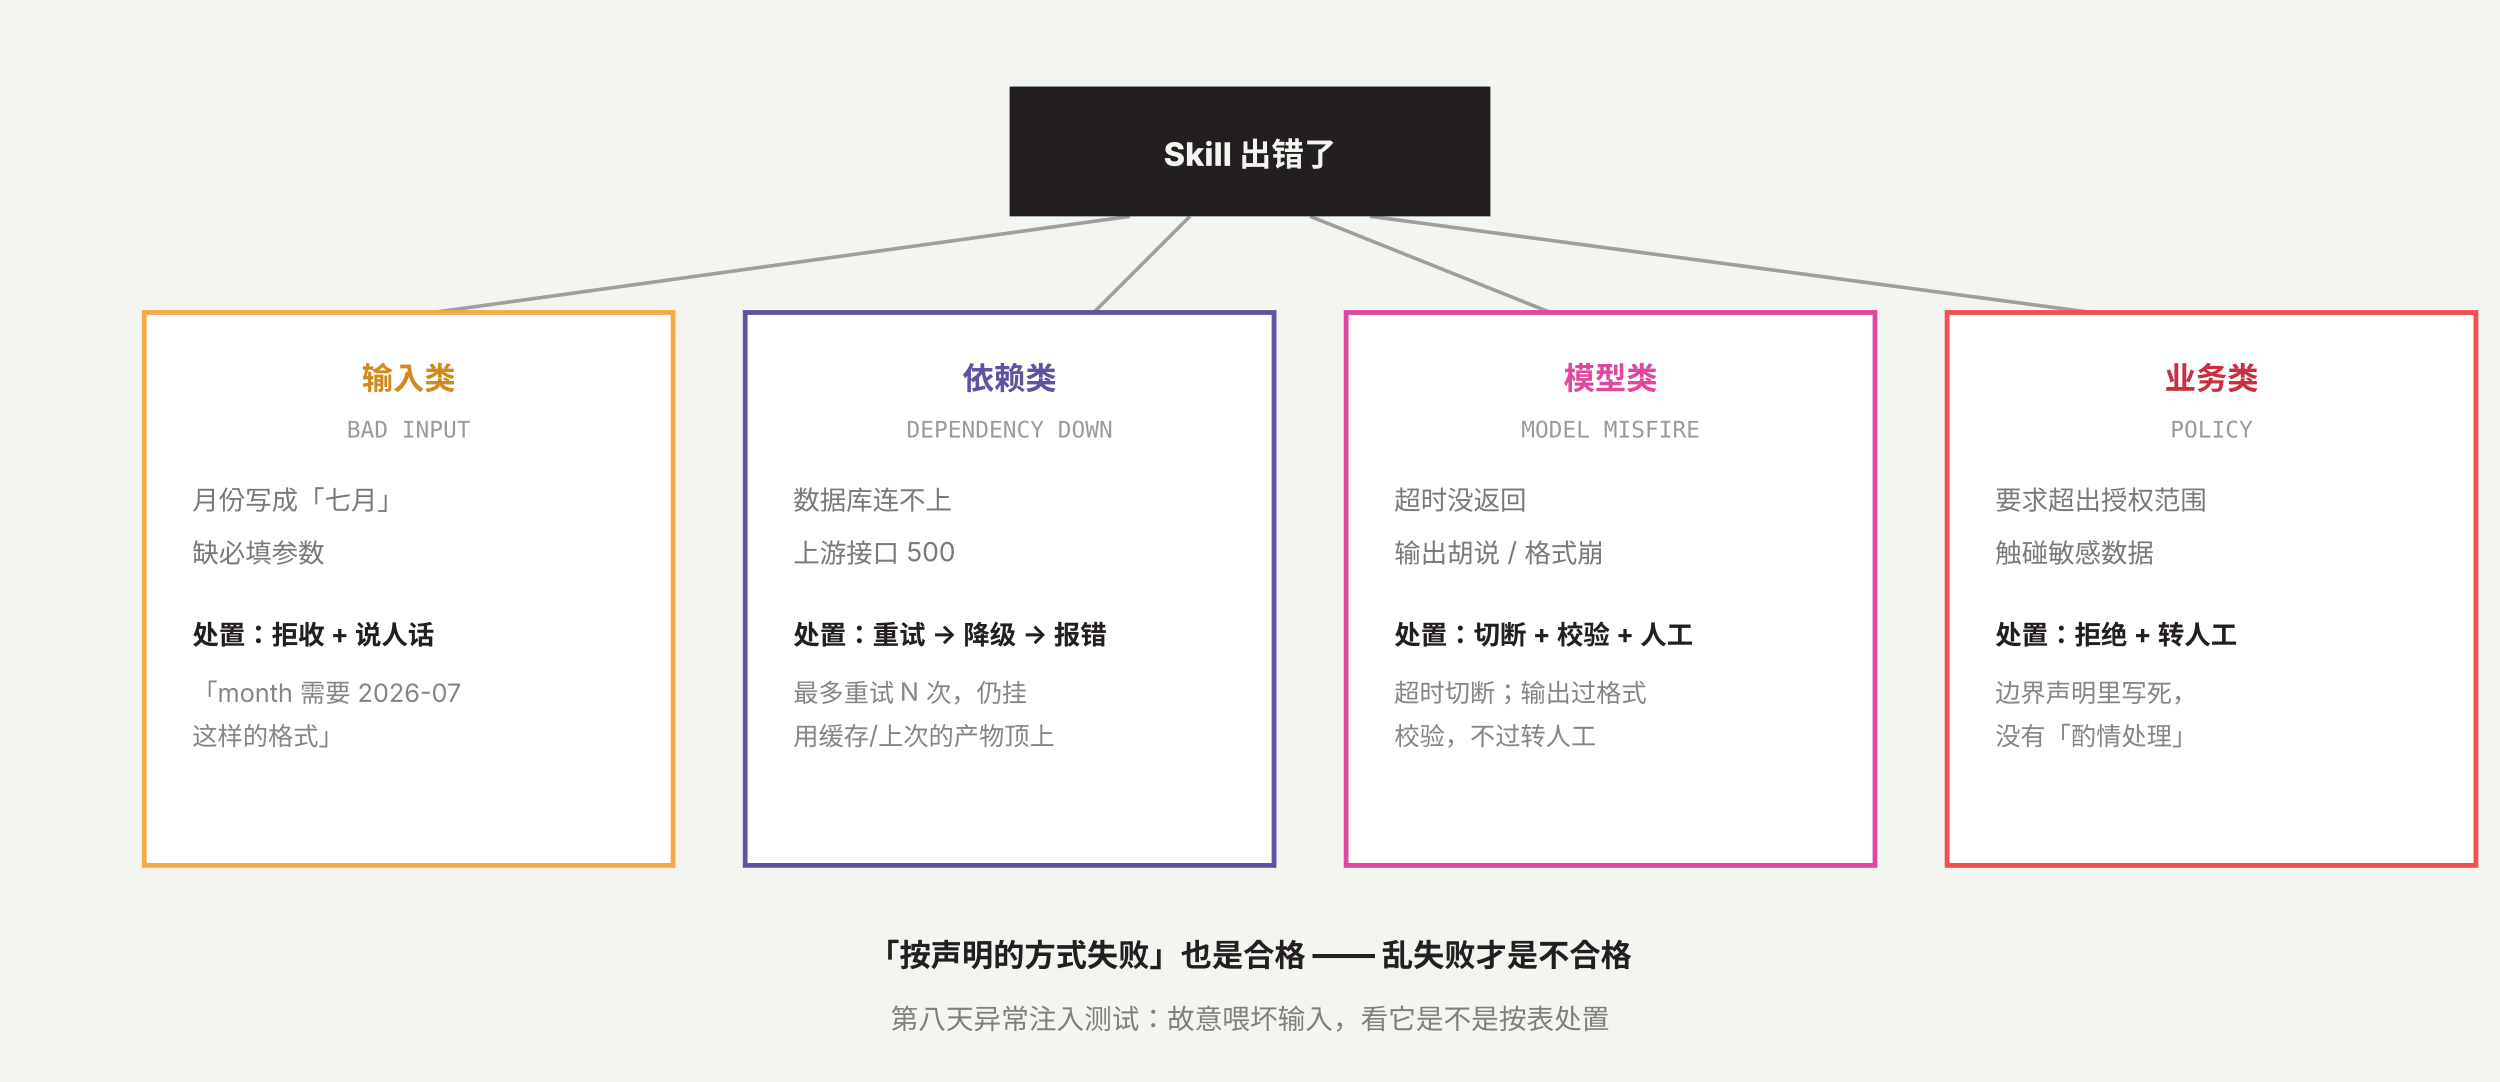
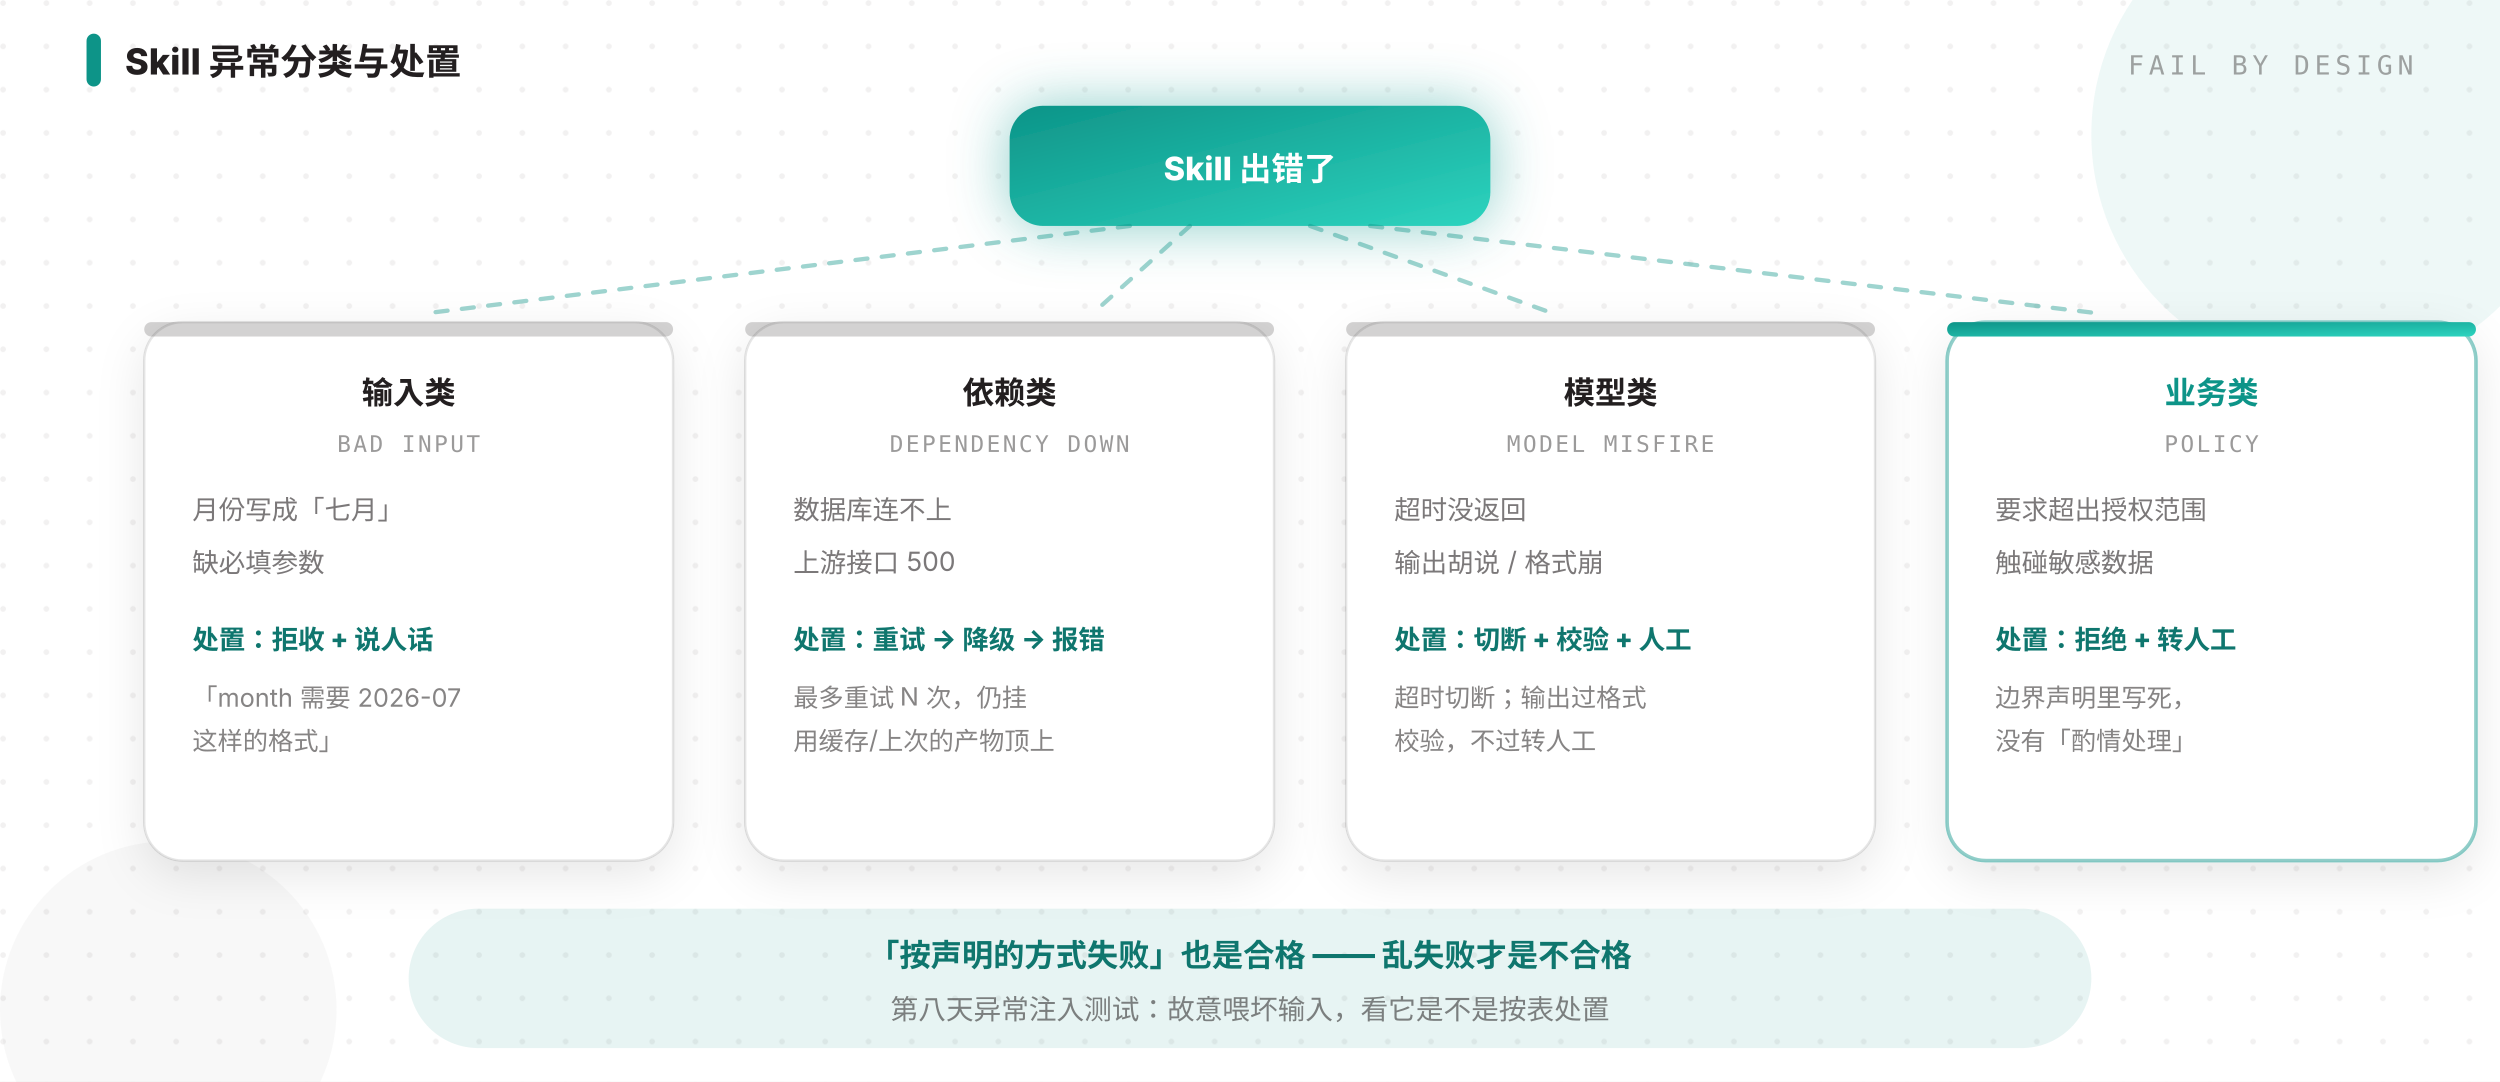
- <svg xmlns="http://www.w3.org/2000/svg" viewBox="0 0 1040 450" font-family="-apple-system,BlinkMacSystemFont,'PingFang SC','Hiragino Sans GB','Microsoft YaHei',sans-serif" role="img" aria-label="Skill 异常分类与处置">
-   <rect width="1040" height="450" fill="#f2f5f0" />
-   <rect x="420" y="36" width="200" height="54" fill="#231f20" />
-   <text x="520" y="69" text-anchor="middle" font-size="13.5" font-weight="800" fill="#f2f5f0">Skill 出错了</text>
-   <g stroke="rgba(35,31,32,.4)" stroke-width="1.5">
-     <line x1="470" y1="90" x2="180" y2="130" />
-     <line x1="495" y1="90" x2="455" y2="130" />
-     <line x1="545" y1="90" x2="645" y2="130" />
-     <line x1="570" y1="90" x2="870" y2="130" />
+ <svg xmlns="http://www.w3.org/2000/svg" viewBox="0 0 1040 450" role="img" aria-label="Skill 异常分类与处置">
+   <defs>
+     <linearGradient id="teal" x1="0" y1="0" x2="1" y2="1">
+       <stop offset="0%" stop-color="#0d9488" />
+       <stop offset="100%" stop-color="#2dd4bf" />
+     </linearGradient>
+     <pattern id="dots" width="18" height="18" patternUnits="userSpaceOnUse">
+       <circle cx="1.3" cy="1.3" r="1.2" fill="rgba(35,31,32,.06)" />
+     </pattern>
+     <filter id="sh" x="-30%" y="-30%" width="160%" height="160%">
+       <feDropShadow dx="0" dy="6" stdDeviation="10" flood-color="#231f20" flood-opacity=".10" />
+     </filter>
+     <filter id="glow" x="-60%" y="-60%" width="220%" height="220%">
+       <feDropShadow dx="0" dy="0" stdDeviation="12" flood-color="#0d9488" flood-opacity=".45" />
+     </filter>
+   </defs>
+   <rect width="1040" height="450" fill="#ffffff" />
+   <rect width="1040" height="450" fill="url(#dots)" />
+   <circle cx="970" cy="56" r="100" fill="rgba(13,148,136,.07)">
+     <animate attributeName="r" values="100;116;100" dur="9s" repeatCount="indefinite" />
+   </circle>
+   <circle cx="70" cy="420" r="70" fill="rgba(35,31,32,.035)">
+     <animate attributeName="r" values="70;82;70" dur="11s" repeatCount="indefinite" />
+   </circle>
+   <g font-family="-apple-system,BlinkMacSystemFont,'PingFang SC','Hiragino Sans GB','Microsoft YaHei',sans-serif">
+     <rect x="36" y="14" width="6" height="22" rx="3" fill="#0d9488" />
+     <text x="52" y="31" font-size="15" font-weight="800" fill="#231f20">Skill 异常分类与处置</text>
+     <text x="1004" y="31" text-anchor="end" font-family="'SF Mono',Menlo,monospace" font-size="11" letter-spacing="2" fill="rgba(35,31,32,.4)">FAIL BY DESIGN</text>
  </g>
-   <g>
-     <rect x="60" y="130" width="220" height="230" fill="#ffffff" stroke="#f5a947" stroke-width="2" />
-     <text x="170" y="162" text-anchor="middle" font-size="13" font-weight="800" fill="#d18a1f">输入类</text>
-     <text x="170" y="182" text-anchor="middle" font-size="9.5" fill="rgba(35,31,32,.45)" style="font-family:'SF Mono',Menlo,monospace">BAD INPUT</text>
-     <text x="80" y="212" font-size="11" fill="rgba(35,31,32,.6)">月份写成「七月」</text>
-     <text x="80" y="234" font-size="11" fill="rgba(35,31,32,.6)">缺必填参数</text>
-     <text x="80" y="268" font-size="11" font-weight="700" fill="#231f20">处置：拒收 + 说人话</text>
-     <text x="80" y="292" font-size="10.5" fill="rgba(35,31,32,.55)">「month 需要 2026-07</text>
-     <text x="80" y="310" font-size="10.5" fill="rgba(35,31,32,.55)">这样的格式」</text>
+   <g font-family="-apple-system,BlinkMacSystemFont,'PingFang SC','Hiragino Sans GB','Microsoft YaHei',sans-serif">
+     <rect x="420" y="44" width="200" height="50" rx="14" fill="url(#teal)" filter="url(#glow)" />
+     <text x="520" y="75" text-anchor="middle" font-size="13.5" font-weight="800" fill="#fff">Skill 出错了</text>
+     <g stroke="rgba(13,148,136,.4)" stroke-width="1.8" fill="none" stroke-linecap="round" stroke-dasharray="5 6">
+       <line x1="470" y1="94" x2="180" y2="130">
+         <animate attributeName="stroke-dashoffset" from="11" to="0" dur="1.1s" repeatCount="indefinite" />
+       </line>
+       <line x1="495" y1="94" x2="455" y2="130">
+         <animate attributeName="stroke-dashoffset" from="11" to="0" dur="1.3s" repeatCount="indefinite" />
+       </line>
+       <line x1="545" y1="94" x2="645" y2="130">
+         <animate attributeName="stroke-dashoffset" from="11" to="0" dur="1.5s" repeatCount="indefinite" />
+       </line>
+       <line x1="570" y1="94" x2="870" y2="130">
+         <animate attributeName="stroke-dashoffset" from="11" to="0" dur="1.7s" repeatCount="indefinite" />
+       </line>
+     </g>
  </g>
-   <g>
-     <rect x="310" y="130" width="220" height="230" fill="#ffffff" stroke="#5f52a0" stroke-width="2" />
-     <text x="420" y="162" text-anchor="middle" font-size="13" font-weight="800" fill="#5f52a0">依赖类</text>
-     <text x="420" y="182" text-anchor="middle" font-size="9.5" fill="rgba(35,31,32,.45)" style="font-family:'SF Mono',Menlo,monospace">DEPENDENCY DOWN</text>
-     <text x="330" y="212" font-size="11" fill="rgba(35,31,32,.6)">数据库连不上</text>
-     <text x="330" y="234" font-size="11" fill="rgba(35,31,32,.6)">上游接口 500</text>
-     <text x="330" y="268" font-size="11" font-weight="700" fill="#231f20">处置：重试 → 降级 → 报错</text>
-     <text x="330" y="292" font-size="10.5" fill="rgba(35,31,32,.55)">最多重试 N 次，仍挂</text>
-     <text x="330" y="310" font-size="10.5" fill="rgba(35,31,32,.55)">用缓存/上次的产物顶上</text>
+   <g font-family="-apple-system,BlinkMacSystemFont,'PingFang SC','Hiragino Sans GB','Microsoft YaHei',sans-serif">
+     <g>
+       <rect x="60" y="134" width="220" height="224" rx="16" fill="#fff" stroke="rgba(35,31,32,.11)" filter="url(#sh)" />
+       <rect x="60" y="134" width="220" height="6" rx="3" fill="rgba(35,31,32,.2)" />
+       <text x="170" y="168" text-anchor="middle" font-size="13" font-weight="800" fill="#231f20">输入类</text>
+       <text x="170" y="188" text-anchor="middle" font-size="9.5" letter-spacing="1" fill="rgba(35,31,32,.45)" font-family="'SF Mono',Menlo,monospace">BAD INPUT</text>
+       <text x="80" y="216" font-size="11" fill="rgba(35,31,32,.6)">月份写成「七月」</text>
+       <text x="80" y="238" font-size="11" fill="rgba(35,31,32,.6)">缺必填参数</text>
+       <text x="80" y="270" font-size="11" font-weight="800" fill="#0f766e">处置：拒收 + 说人话</text>
+       <text x="80" y="294" font-size="10.5" fill="rgba(35,31,32,.55)">「month 需要 2026-07</text>
+       <text x="80" y="312" font-size="10.5" fill="rgba(35,31,32,.55)">这样的格式」</text>
+     </g>
+     <g>
+       <rect x="310" y="134" width="220" height="224" rx="16" fill="#fff" stroke="rgba(35,31,32,.11)" filter="url(#sh)" />
+       <rect x="310" y="134" width="220" height="6" rx="3" fill="rgba(35,31,32,.2)" />
+       <text x="420" y="168" text-anchor="middle" font-size="13" font-weight="800" fill="#231f20">依赖类</text>
+       <text x="420" y="188" text-anchor="middle" font-size="9.5" letter-spacing="1" fill="rgba(35,31,32,.45)" font-family="'SF Mono',Menlo,monospace">DEPENDENCY DOWN</text>
+       <text x="330" y="216" font-size="11" fill="rgba(35,31,32,.6)">数据库连不上</text>
+       <text x="330" y="238" font-size="11" fill="rgba(35,31,32,.6)">上游接口 500</text>
+       <text x="330" y="270" font-size="11" font-weight="800" fill="#0f766e">处置：重试 → 降级 → 报错</text>
+       <text x="330" y="294" font-size="10.5" fill="rgba(35,31,32,.55)">最多重试 N 次，仍挂</text>
+       <text x="330" y="312" font-size="10.5" fill="rgba(35,31,32,.55)">用缓存/上次的产物顶上</text>
+     </g>
+     <g>
+       <rect x="560" y="134" width="220" height="224" rx="16" fill="#fff" stroke="rgba(35,31,32,.11)" filter="url(#sh)" />
+       <rect x="560" y="134" width="220" height="6" rx="3" fill="rgba(35,31,32,.2)" />
+       <text x="670" y="168" text-anchor="middle" font-size="13" font-weight="800" fill="#231f20">模型类</text>
+       <text x="670" y="188" text-anchor="middle" font-size="9.5" letter-spacing="1" fill="rgba(35,31,32,.45)" font-family="'SF Mono',Menlo,monospace">MODEL MISFIRE</text>
+       <text x="580" y="216" font-size="11" fill="rgba(35,31,32,.6)">超时没返回</text>
+       <text x="580" y="238" font-size="11" fill="rgba(35,31,32,.6)">输出胡说 / 格式崩</text>
+       <text x="580" y="270" font-size="11" font-weight="800" fill="#0f766e">处置：切断 + 校验 + 人工</text>
+       <text x="580" y="294" font-size="10.5" fill="rgba(35,31,32,.55)">超时切断；输出过格式</text>
+       <text x="580" y="312" font-size="10.5" fill="rgba(35,31,32,.55)">校验，不过转人工</text>
+     </g>
+     <g>
+       <rect x="810" y="134" width="220" height="224" rx="16" fill="#fff" stroke="rgba(13,148,136,.45)" stroke-width="1.5" filter="url(#sh)" />
+       <rect x="810" y="134" width="220" height="6" rx="3" fill="url(#teal)" />
+       <text x="920" y="168" text-anchor="middle" font-size="13" font-weight="800" fill="#0d9488">业务类</text>
+       <text x="920" y="188" text-anchor="middle" font-size="9.5" letter-spacing="1" fill="rgba(35,31,32,.45)" font-family="'SF Mono',Menlo,monospace">POLICY</text>
+       <text x="830" y="216" font-size="11" fill="rgba(35,31,32,.6)">要求超出授权范围</text>
+       <text x="830" y="238" font-size="11" fill="rgba(35,31,32,.6)">触碰敏感数据</text>
+       <text x="830" y="270" font-size="11" font-weight="800" fill="#0f766e">处置：拒绝 + 转人工</text>
+       <text x="830" y="294" font-size="10.5" fill="rgba(35,31,32,.55)">边界声明里写死，</text>
+       <text x="830" y="312" font-size="10.5" fill="rgba(35,31,32,.55)">没有「酌情处理」</text>
+     </g>
+     <rect x="170" y="378" width="700" height="58" rx="29" fill="rgba(13,148,136,.10)" />
+     <text x="520" y="402" text-anchor="middle" font-size="13" font-weight="800" fill="#0f766e">「按声明的方式失败」也是合格 —— 乱失败才是不合格</text>
+     <text x="520" y="424" text-anchor="middle" font-size="11.5" fill="rgba(35,31,32,.55)">第八天异常注入测试：故意喂坏输入，看它是不是按表处置</text>
  </g>
-   <g>
-     <rect x="560" y="130" width="220" height="230" fill="#ffffff" stroke="#e0479e" stroke-width="2" />
-     <text x="670" y="162" text-anchor="middle" font-size="13" font-weight="800" fill="#e0479e">模型类</text>
-     <text x="670" y="182" text-anchor="middle" font-size="9.5" fill="rgba(35,31,32,.45)" style="font-family:'SF Mono',Menlo,monospace">MODEL MISFIRE</text>
-     <text x="580" y="212" font-size="11" fill="rgba(35,31,32,.6)">超时没返回</text>
-     <text x="580" y="234" font-size="11" fill="rgba(35,31,32,.6)">输出胡说 / 格式崩</text>
-     <text x="580" y="268" font-size="11" font-weight="700" fill="#231f20">处置：切断 + 校验 + 人工</text>
-     <text x="580" y="292" font-size="10.5" fill="rgba(35,31,32,.55)">超时切断；输出过格式</text>
-     <text x="580" y="310" font-size="10.5" fill="rgba(35,31,32,.55)">校验，不过转人工</text>
-   </g>
-   <g>
-     <rect x="810" y="130" width="220" height="230" fill="#ffffff" stroke="#f24e54" stroke-width="2" />
-     <text x="920" y="162" text-anchor="middle" font-size="13" font-weight="800" fill="#c92f3d">业务类</text>
-     <text x="920" y="182" text-anchor="middle" font-size="9.5" fill="rgba(35,31,32,.45)" style="font-family:'SF Mono',Menlo,monospace">POLICY</text>
-     <text x="830" y="212" font-size="11" fill="rgba(35,31,32,.6)">要求超出授权范围</text>
-     <text x="830" y="234" font-size="11" fill="rgba(35,31,32,.6)">触碰敏感数据</text>
-     <text x="830" y="268" font-size="11" font-weight="700" fill="#231f20">处置：拒绝 + 转人工</text>
-     <text x="830" y="292" font-size="10.5" fill="rgba(35,31,32,.55)">边界声明里写死，</text>
-     <text x="830" y="310" font-size="10.5" fill="rgba(35,31,32,.55)">没有「酌情处理」</text>
-   </g>
-   <text x="520" y="402" text-anchor="middle" font-size="13" font-weight="800" fill="#231f20">「按声明的方式失败」也是合格 —— 乱失败才是不合格</text>
-   <text x="520" y="428" text-anchor="middle" font-size="11.5" fill="rgba(35,31,32,.55)">第八天异常注入测试：故意喂坏输入，看它是不是按表处置</text>
</svg>
